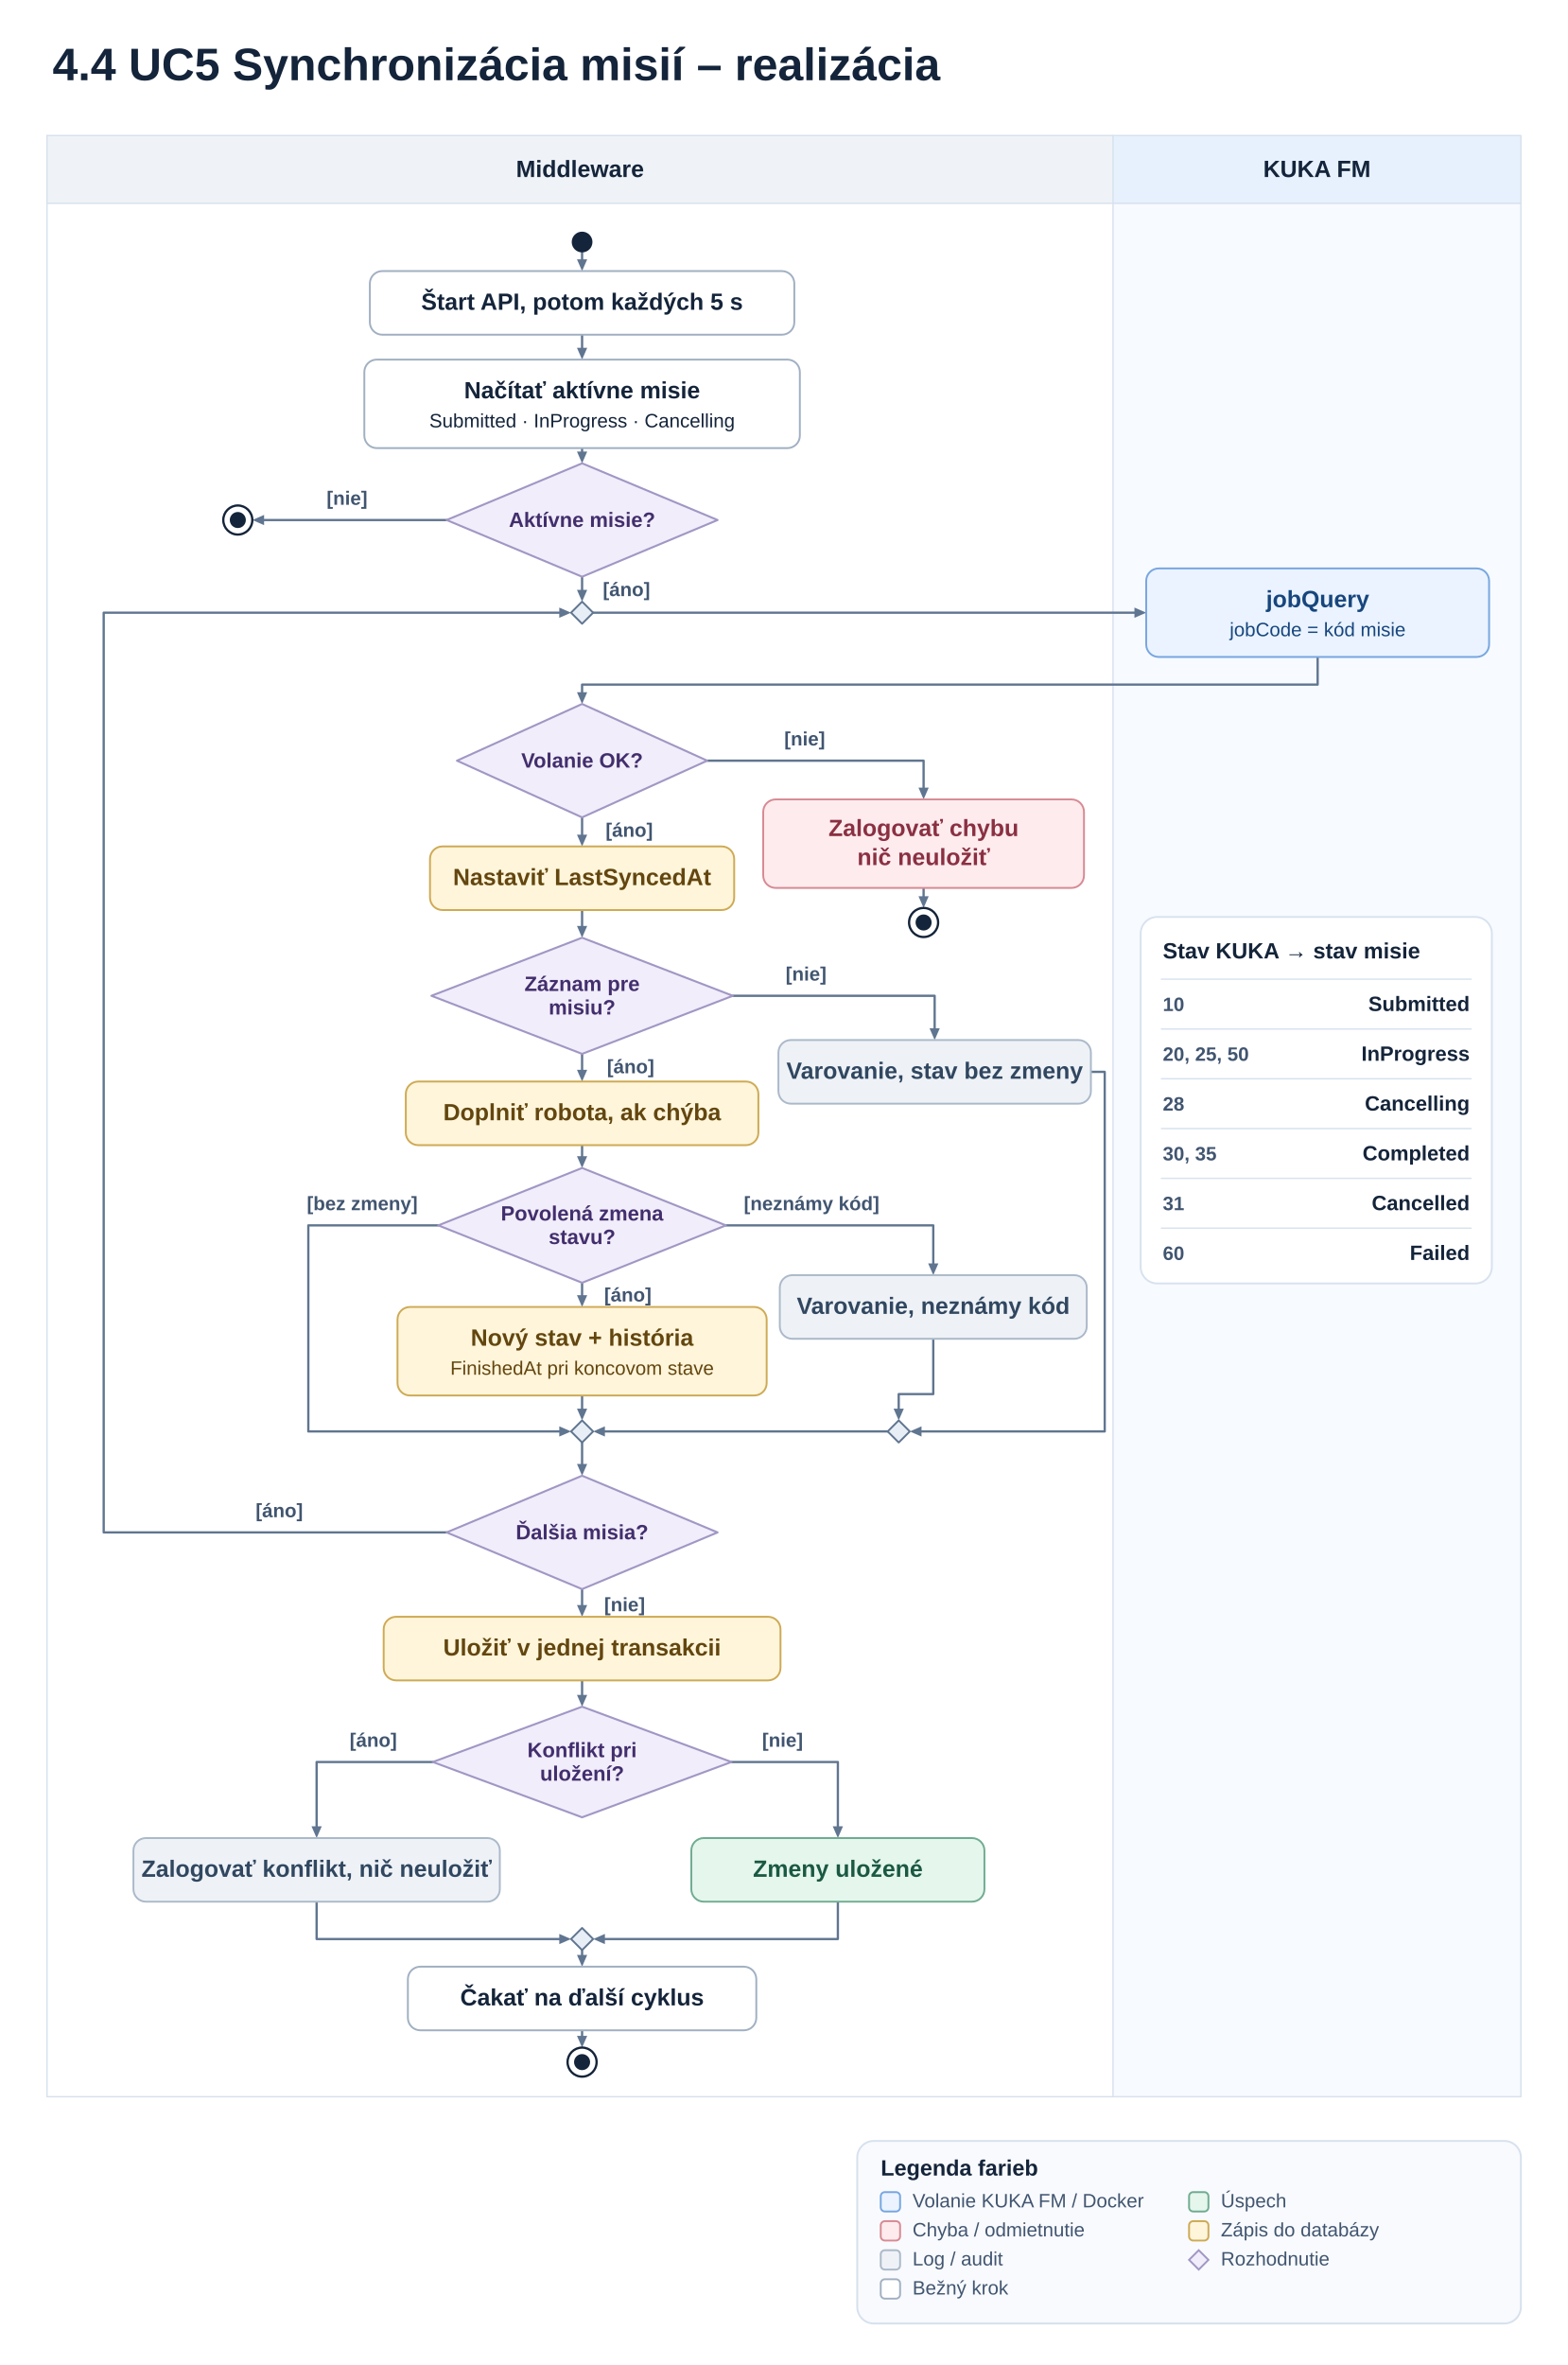
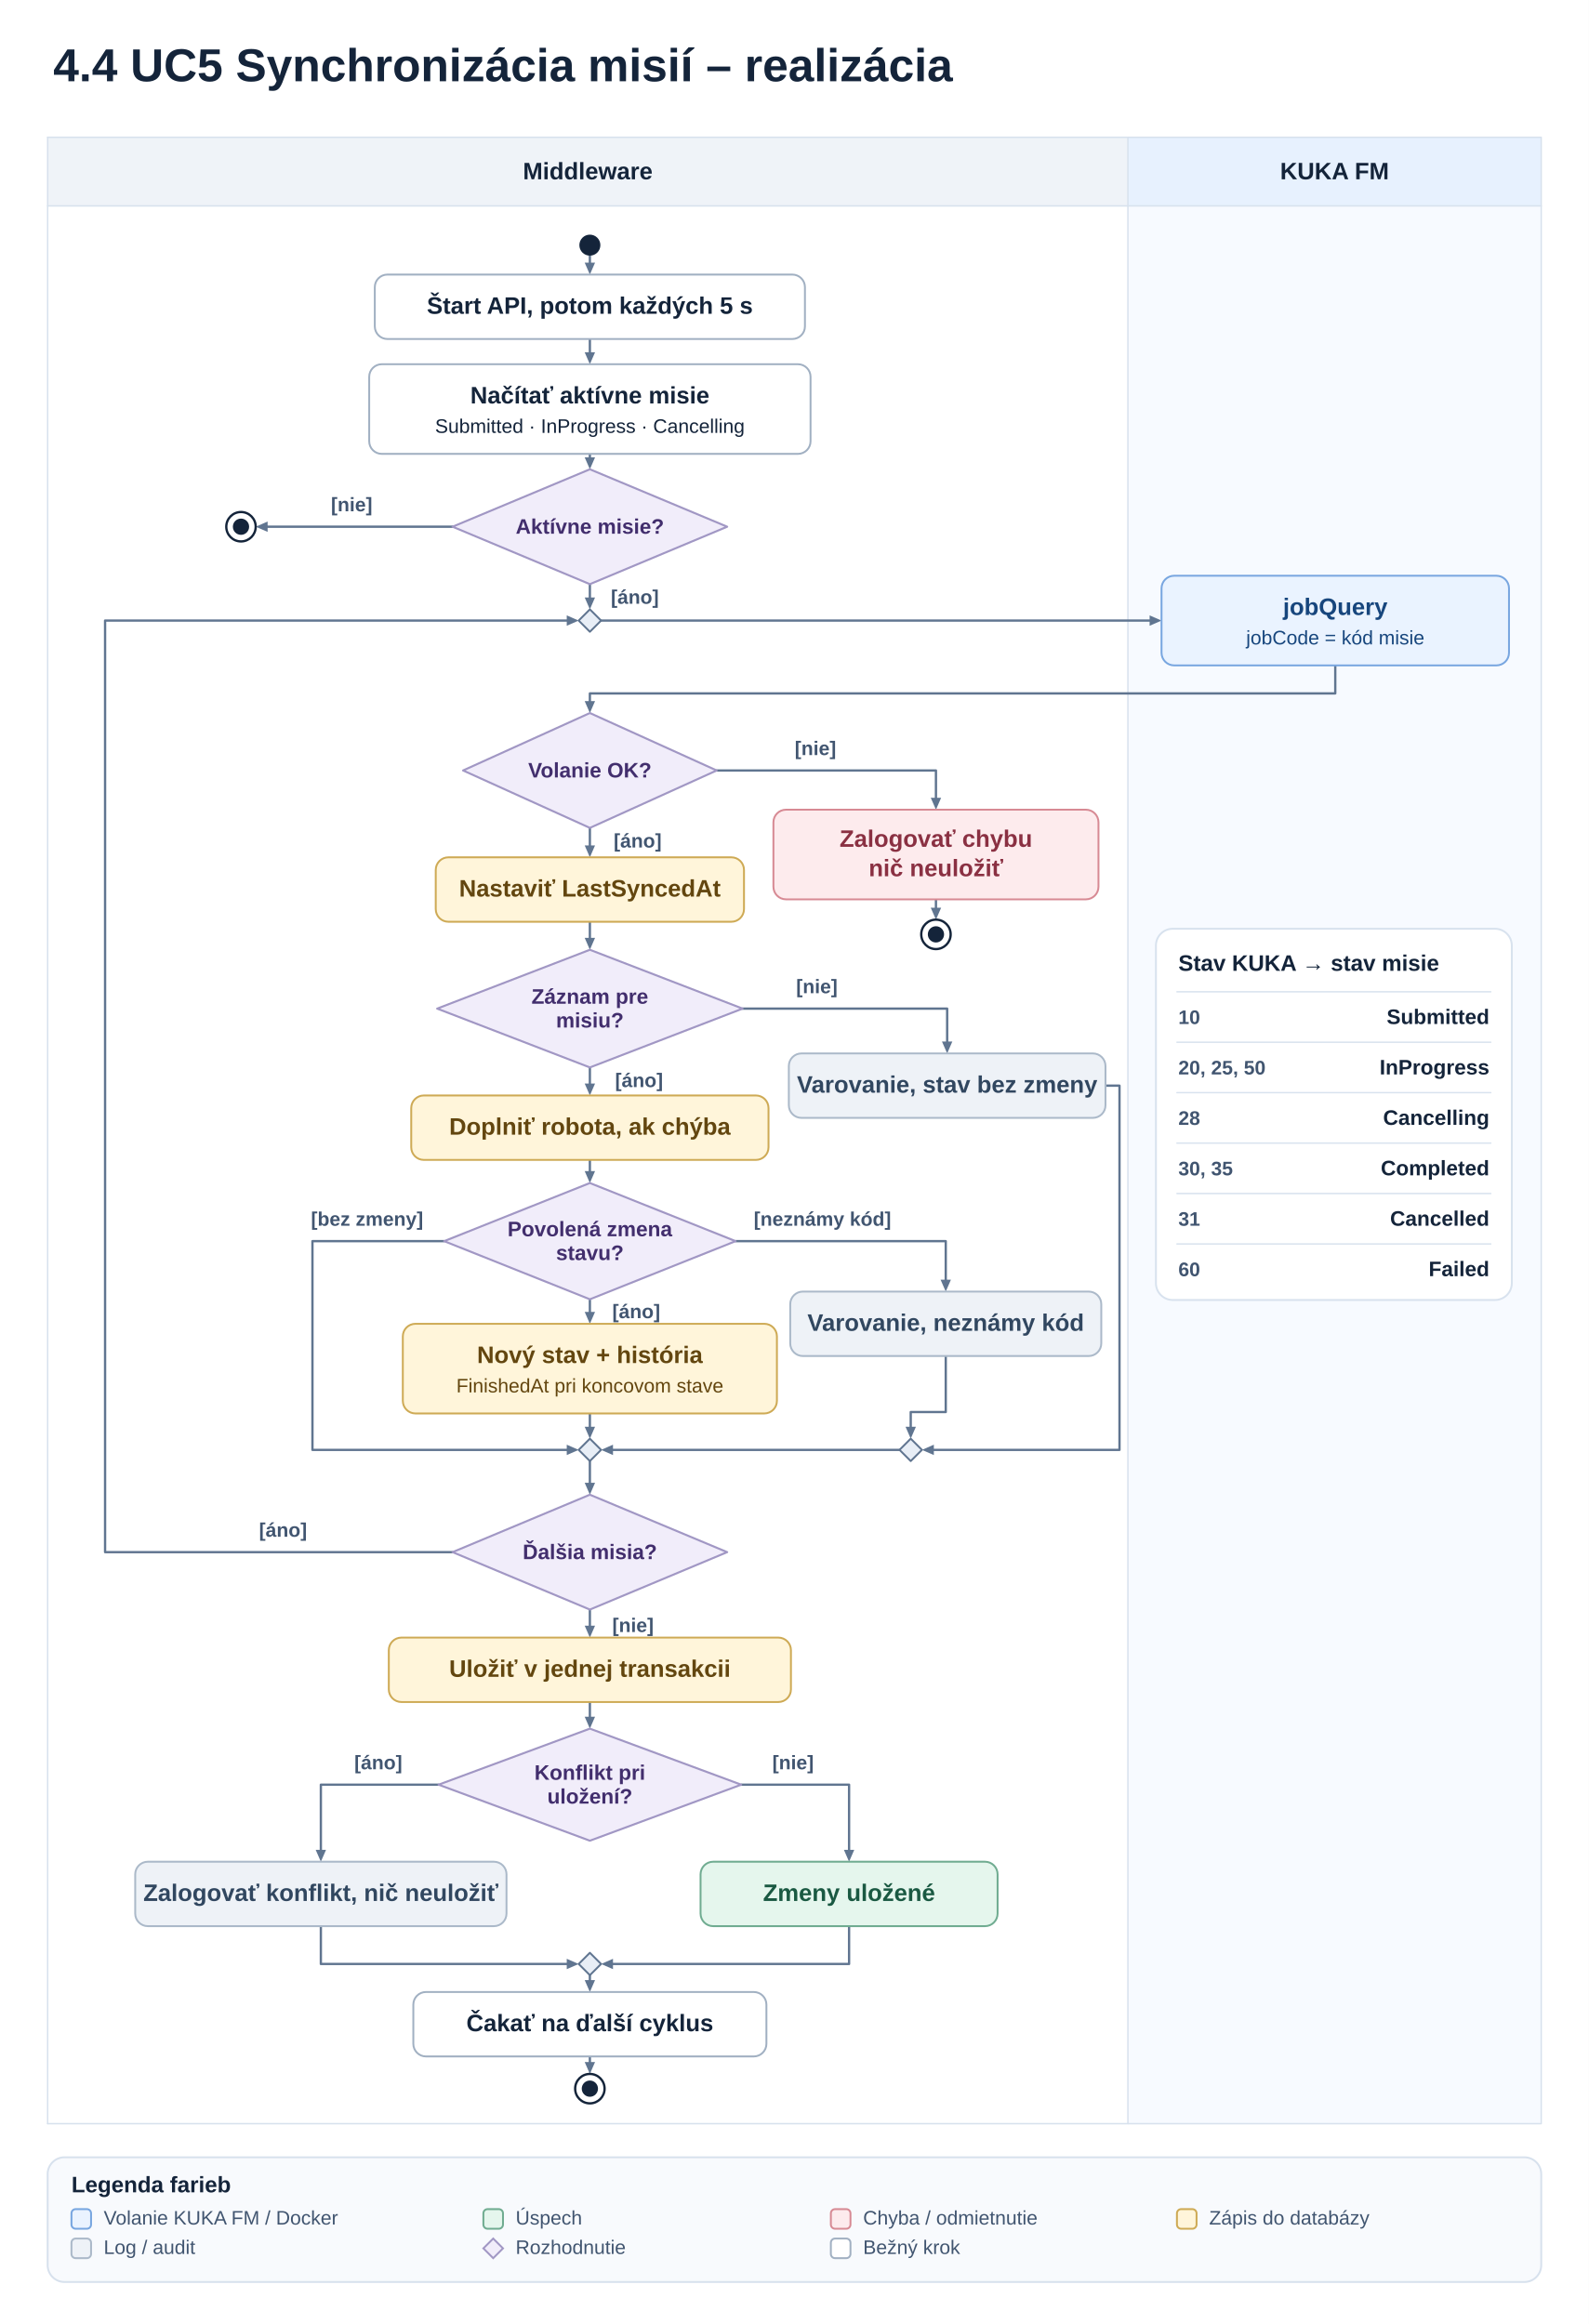
- <svg xmlns="http://www.w3.org/2000/svg" width="1134" height="1710" viewBox="0 0 1134 1710" role="img" aria-labelledby="diagram-title" font-family="Segoe UI, Helvetica Neue, Arial, sans-serif">
+ <svg xmlns="http://www.w3.org/2000/svg" width="1134" height="1659" viewBox="0 0 1134 1659" role="img" aria-labelledby="diagram-title" font-family="Segoe UI, Helvetica Neue, Arial, sans-serif">
  <g>
-     <rect x="0" y="0" width="1134" height="1710" rx="0" fill="#FFFFFF" stroke="none" stroke-width="1.35" />
+     <rect x="0" y="0" width="1134" height="1659" rx="0" fill="#FFFFFF" stroke="none" stroke-width="1.35" />
    <rect x="34" y="98" width="771" height="1418" rx="0" fill="#FFFFFF" stroke="none" stroke-width="1.35" />
    <rect x="34" y="98" width="771" height="49" rx="0" fill="#EFF3F8" stroke="none" stroke-width="1.35" />
    <polyline points="34,98 34,1516" fill="none" stroke="#D7E1ED" stroke-width="1" stroke-linecap="round" stroke-linejoin="round" />
    <rect x="805" y="98" width="295" height="1418" rx="0" fill="#F7FAFF" stroke="none" stroke-width="1.35" />
    <rect x="805" y="98" width="295" height="49" rx="0" fill="#E7F1FE" stroke="none" stroke-width="1.35" />
    <polyline points="805,98 805,1516" fill="none" stroke="#D7E1ED" stroke-width="1" stroke-linecap="round" stroke-linejoin="round" />
    <polyline points="34,98 1100,98 1100,1516 34,1516" fill="none" stroke="#D7E1ED" stroke-width="1" stroke-linecap="round" stroke-linejoin="round" />
    <polyline points="34,147 1100,147" fill="none" stroke="#D7E1ED" stroke-width="1" stroke-linecap="round" stroke-linejoin="round" />
  </g>
  <g>
    <polyline points="421,182.5 421,188.5" fill="none" stroke="#607590" stroke-width="1.65" stroke-linecap="round" stroke-linejoin="round" />
    <polygon points="421,196 417.30,187.50 424.70,187.50" fill="#607590" />
    <polyline points="421,242 421,252.5" fill="none" stroke="#607590" stroke-width="1.65" stroke-linecap="round" stroke-linejoin="round" />
    <polygon points="421,260 417.30,251.50 424.70,251.50" fill="#607590" />
    <polyline points="421,324 421,327.5" fill="none" stroke="#607590" stroke-width="1.65" stroke-linecap="round" stroke-linejoin="round" />
    <polygon points="421,335 417.30,326.50 424.70,326.50" fill="#607590" />
    <polyline points="323,376 190,376" fill="none" stroke="#607590" stroke-width="1.65" stroke-linecap="round" stroke-linejoin="round" />
    <polygon points="182.5,376 191.00,372.30 191.00,379.70" fill="#607590" />
    <polyline points="421,417 421,427.5" fill="none" stroke="#607590" stroke-width="1.65" stroke-linecap="round" stroke-linejoin="round" />
    <polygon points="421,435 417.30,426.50 424.70,426.50" fill="#607590" />
    <polyline points="429,443 821.5,443" fill="none" stroke="#607590" stroke-width="1.65" stroke-linecap="round" stroke-linejoin="round" />
    <polygon points="829,443 820.50,446.70 820.50,439.30" fill="#607590" />
    <polyline points="953,475 953,495 421,495 421,501.5" fill="none" stroke="#607590" stroke-width="1.65" stroke-linecap="round" stroke-linejoin="round" />
    <polygon points="421,509 417.30,500.50 424.70,500.50" fill="#607590" />
    <polyline points="511.5,550 668,550 668,570.5" fill="none" stroke="#607590" stroke-width="1.65" stroke-linecap="round" stroke-linejoin="round" />
    <polygon points="668,578 664.30,569.50 671.70,569.50" fill="#607590" />
    <polyline points="668,642 668,649" fill="none" stroke="#607590" stroke-width="1.65" stroke-linecap="round" stroke-linejoin="round" />
    <polygon points="668,656.5 664.30,648.00 671.70,648.00" fill="#607590" />
    <polyline points="421,591 421,604.5" fill="none" stroke="#607590" stroke-width="1.65" stroke-linecap="round" stroke-linejoin="round" />
    <polygon points="421,612 417.30,603.50 424.70,603.50" fill="#607590" />
    <polyline points="421,658 421,670.5" fill="none" stroke="#607590" stroke-width="1.65" stroke-linecap="round" stroke-linejoin="round" />
    <polygon points="421,678 417.30,669.50 424.70,669.50" fill="#607590" />
    <polyline points="530,720 676,720 676,744.5" fill="none" stroke="#607590" stroke-width="1.65" stroke-linecap="round" stroke-linejoin="round" />
    <polygon points="676,752 672.30,743.50 679.70,743.50" fill="#607590" />
    <polyline points="421,762 421,774.5" fill="none" stroke="#607590" stroke-width="1.65" stroke-linecap="round" stroke-linejoin="round" />
    <polygon points="421,782 417.30,773.50 424.70,773.50" fill="#607590" />
    <polyline points="789,775 799,775 799,1035 665.5,1035" fill="none" stroke="#607590" stroke-width="1.65" stroke-linecap="round" stroke-linejoin="round" />
    <polygon points="658,1035 666.50,1031.30 666.50,1038.70" fill="#607590" />
    <polyline points="421,828 421,837" fill="none" stroke="#607590" stroke-width="1.65" stroke-linecap="round" stroke-linejoin="round" />
    <polygon points="421,844.5 417.30,836.00 424.70,836.00" fill="#607590" />
    <polyline points="317,886 223,886 223,1035 405.5,1035" fill="none" stroke="#607590" stroke-width="1.65" stroke-linecap="round" stroke-linejoin="round" />
    <polygon points="413,1035 404.50,1038.70 404.50,1031.30" fill="#607590" />
    <polyline points="525,886 675,886 675,914.5" fill="none" stroke="#607590" stroke-width="1.65" stroke-linecap="round" stroke-linejoin="round" />
    <polygon points="675,922 671.30,913.50 678.70,913.50" fill="#607590" />
    <polyline points="421,927.5 421,937.5" fill="none" stroke="#607590" stroke-width="1.65" stroke-linecap="round" stroke-linejoin="round" />
    <polygon points="421,945 417.30,936.50 424.70,936.50" fill="#607590" />
    <polyline points="675,968 675,1008 650,1008 650,1019.5" fill="none" stroke="#607590" stroke-width="1.65" stroke-linecap="round" stroke-linejoin="round" />
    <polygon points="650,1027 646.30,1018.50 653.70,1018.50" fill="#607590" />
    <polyline points="642,1035 436.5,1035" fill="none" stroke="#607590" stroke-width="1.65" stroke-linecap="round" stroke-linejoin="round" />
    <polygon points="429,1035 437.50,1031.30 437.50,1038.70" fill="#607590" />
    <polyline points="421,1009 421,1019.5" fill="none" stroke="#607590" stroke-width="1.65" stroke-linecap="round" stroke-linejoin="round" />
    <polygon points="421,1027 417.30,1018.50 424.70,1018.50" fill="#607590" />
    <polyline points="421,1043 421,1059.5" fill="none" stroke="#607590" stroke-width="1.65" stroke-linecap="round" stroke-linejoin="round" />
    <polygon points="421,1067 417.30,1058.50 424.70,1058.50" fill="#607590" />
    <polyline points="323,1108 75,1108 75,443 405.5,443" fill="none" stroke="#607590" stroke-width="1.65" stroke-linecap="round" stroke-linejoin="round" />
    <polygon points="413,443 404.50,446.70 404.50,439.30" fill="#607590" />
    <polyline points="421,1149 421,1161.5" fill="none" stroke="#607590" stroke-width="1.65" stroke-linecap="round" stroke-linejoin="round" />
    <polygon points="421,1169 417.30,1160.50 424.70,1160.50" fill="#607590" />
    <polyline points="421,1215 421,1226.5" fill="none" stroke="#607590" stroke-width="1.65" stroke-linecap="round" stroke-linejoin="round" />
    <polygon points="421,1234 417.30,1225.50 424.70,1225.50" fill="#607590" />
    <polyline points="313,1274 229,1274 229,1321.5" fill="none" stroke="#607590" stroke-width="1.65" stroke-linecap="round" stroke-linejoin="round" />
    <polygon points="229,1329 225.30,1320.50 232.70,1320.50" fill="#607590" />
    <polyline points="529,1274 606,1274 606,1321.5" fill="none" stroke="#607590" stroke-width="1.65" stroke-linecap="round" stroke-linejoin="round" />
    <polygon points="606,1329 602.30,1320.50 609.70,1320.50" fill="#607590" />
    <polyline points="229,1375 229,1402 405.5,1402" fill="none" stroke="#607590" stroke-width="1.65" stroke-linecap="round" stroke-linejoin="round" />
    <polygon points="413,1402 404.50,1405.70 404.50,1398.30" fill="#607590" />
    <polyline points="606,1375 606,1402 436.5,1402" fill="none" stroke="#607590" stroke-width="1.65" stroke-linecap="round" stroke-linejoin="round" />
    <polygon points="429,1402 437.50,1398.30 437.50,1405.70" fill="#607590" />
    <polyline points="421,1410 421,1414.5" fill="none" stroke="#607590" stroke-width="1.65" stroke-linecap="round" stroke-linejoin="round" />
    <polygon points="421,1422 417.30,1413.50 424.70,1413.50" fill="#607590" />
    <polyline points="421,1468 421,1473" fill="none" stroke="#607590" stroke-width="1.65" stroke-linecap="round" stroke-linejoin="round" />
    <polygon points="421,1480.5 417.30,1472.00 424.70,1472.00" fill="#607590" />
  </g>
  <g>
    <circle cx="421" cy="175" r="7.5" fill="#14243A" />
    <rect x="267.5" y="196.0" width="307" height="46" rx="9" fill="#FFFFFF" stroke="#A1B0C2" stroke-width="1.35" />
    <text x="421" y="224.0" fill="#14243A" font-size="17" font-weight="600" text-anchor="middle">Štart API, potom každých 5 s</text>
    <rect x="263.5" y="260.0" width="315" height="64" rx="9" fill="#FFFFFF" stroke="#A1B0C2" stroke-width="1.35" />
    <text x="421" y="288" fill="#14243A" font-size="17" font-weight="600" text-anchor="middle">Načítať aktívne misie</text>
    <text x="421" y="309" fill="#14243A" font-size="14" font-weight="400" text-anchor="middle">Submitted · InProgress · Cancelling</text>
    <polygon points="421,335 519,376 421,417 323,376" fill="#F1EDFA" stroke="#A197C4" stroke-width="1.45" stroke-linejoin="round" />
    <text x="421" y="381.0" fill="#422E6D" font-size="15" font-weight="600" text-anchor="middle">Aktívne misie?</text>
    <circle cx="172" cy="376" r="10.5" fill="#FFFFFF" stroke="#14243A" stroke-width="1.65" />
    <circle cx="172" cy="376" r="5.8" fill="#14243A" />
    <path d="M421 435 l8 8 -8 8 -8 -8 Z" fill="#E8EEF6" stroke="#607590" stroke-width="1.35" stroke-linejoin="round" />
    <rect x="829.0" y="411.0" width="248" height="64" rx="9" fill="#EAF3FF" stroke="#78A6E0" stroke-width="1.35" />
    <text x="953" y="439" fill="#17467D" font-size="17" font-weight="600" text-anchor="middle">jobQuery</text>
    <text x="953" y="460" fill="#17467D" font-size="14" font-weight="400" text-anchor="middle">jobCode = kód misie</text>
    <polygon points="421,509 511.5,550 421,591 330.5,550" fill="#F1EDFA" stroke="#A197C4" stroke-width="1.45" stroke-linejoin="round" />
    <text x="421" y="555.0" fill="#422E6D" font-size="15" font-weight="600" text-anchor="middle">Volanie OK?</text>
    <rect x="552.0" y="578.0" width="232" height="64" rx="9" fill="#FDEBED" stroke="#D78A94" stroke-width="1.35" />
    <text x="668" y="604.5" fill="#8A3042" font-size="17" font-weight="600" text-anchor="middle">Zalogovať chybu</text>
    <text x="668" y="625.5" fill="#8A3042" font-size="17" font-weight="600" text-anchor="middle">nič neuložiť</text>
    <circle cx="668" cy="667" r="10.5" fill="#FFFFFF" stroke="#14243A" stroke-width="1.65" />
    <circle cx="668" cy="667" r="5.8" fill="#14243A" />
    <rect x="311.0" y="612.0" width="220" height="46" rx="9" fill="#FFF5DA" stroke="#CEAA55" stroke-width="1.35" />
    <text x="421" y="640.0" fill="#63460F" font-size="17" font-weight="600" text-anchor="middle">Nastaviť LastSyncedAt</text>
    <polygon points="421,678 530,720 421,762 312,720" fill="#F1EDFA" stroke="#A197C4" stroke-width="1.45" stroke-linejoin="round" />
    <text x="421" y="716.5" fill="#422E6D" font-size="15" font-weight="600" text-anchor="middle">Záznam pre</text>
    <text x="421" y="733.5" fill="#422E6D" font-size="15" font-weight="600" text-anchor="middle">misiu?</text>
    <rect x="563.0" y="752.0" width="226" height="46" rx="9" fill="#EEF2F7" stroke="#ABB9C9" stroke-width="1.35" />
    <text x="676" y="780.0" fill="#314760" font-size="17" font-weight="600" text-anchor="middle">Varovanie, stav bez zmeny</text>
    <rect x="293.5" y="782.0" width="255" height="46" rx="9" fill="#FFF5DA" stroke="#CEAA55" stroke-width="1.35" />
    <text x="421" y="810.0" fill="#63460F" font-size="17" font-weight="600" text-anchor="middle">Doplniť robota, ak chýba</text>
    <polygon points="421,844.5 525,886 421,927.5 317,886" fill="#F1EDFA" stroke="#A197C4" stroke-width="1.45" stroke-linejoin="round" />
    <text x="421" y="882.5" fill="#422E6D" font-size="15" font-weight="600" text-anchor="middle">Povolená zmena</text>
    <text x="421" y="899.5" fill="#422E6D" font-size="15" font-weight="600" text-anchor="middle">stavu?</text>
    <rect x="564.0" y="922.0" width="222" height="46" rx="9" fill="#EEF2F7" stroke="#ABB9C9" stroke-width="1.35" />
    <text x="675" y="950.0" fill="#314760" font-size="17" font-weight="600" text-anchor="middle">Varovanie, neznámy kód</text>
    <rect x="287.5" y="945.0" width="267" height="64" rx="9" fill="#FFF5DA" stroke="#CEAA55" stroke-width="1.35" />
    <text x="421" y="973" fill="#63460F" font-size="17" font-weight="600" text-anchor="middle">Nový stav + história</text>
    <text x="421" y="994" fill="#63460F" font-size="14" font-weight="400" text-anchor="middle">FinishedAt pri koncovom stave</text>
    <path d="M650 1027 l8 8 -8 8 -8 -8 Z" fill="#E8EEF6" stroke="#607590" stroke-width="1.35" stroke-linejoin="round" />
    <path d="M421 1027 l8 8 -8 8 -8 -8 Z" fill="#E8EEF6" stroke="#607590" stroke-width="1.35" stroke-linejoin="round" />
    <polygon points="421,1067 519,1108 421,1149 323,1108" fill="#F1EDFA" stroke="#A197C4" stroke-width="1.45" stroke-linejoin="round" />
    <text x="421" y="1113.0" fill="#422E6D" font-size="15" font-weight="600" text-anchor="middle">Ďalšia misia?</text>
    <rect x="277.5" y="1169.0" width="287" height="46" rx="9" fill="#FFF5DA" stroke="#CEAA55" stroke-width="1.35" />
    <text x="421" y="1197.0" fill="#63460F" font-size="17" font-weight="600" text-anchor="middle">Uložiť v jednej transakcii</text>
    <polygon points="421,1234 529,1274 421,1314 313,1274" fill="#F1EDFA" stroke="#A197C4" stroke-width="1.45" stroke-linejoin="round" />
    <text x="421" y="1270.5" fill="#422E6D" font-size="15" font-weight="600" text-anchor="middle">Konflikt pri</text>
    <text x="421" y="1287.5" fill="#422E6D" font-size="15" font-weight="600" text-anchor="middle">uložení?</text>
    <rect x="96.5" y="1329.0" width="265" height="46" rx="9" fill="#EEF2F7" stroke="#ABB9C9" stroke-width="1.35" />
    <text x="229" y="1357.0" fill="#314760" font-size="17" font-weight="600" text-anchor="middle">Zalogovať konflikt, nič neuložiť</text>
    <rect x="500.0" y="1329.0" width="212" height="46" rx="9" fill="#E5F6ED" stroke="#70AC91" stroke-width="1.35" />
    <text x="606" y="1357.0" fill="#1A5942" font-size="17" font-weight="600" text-anchor="middle">Zmeny uložené</text>
    <path d="M421 1394 l8 8 -8 8 -8 -8 Z" fill="#E8EEF6" stroke="#607590" stroke-width="1.35" stroke-linejoin="round" />
    <rect x="295.0" y="1422.0" width="252" height="46" rx="9" fill="#FFFFFF" stroke="#A1B0C2" stroke-width="1.35" />
    <text x="421" y="1450.0" fill="#14243A" font-size="17" font-weight="600" text-anchor="middle">Čakať na ďalší cyklus</text>
    <circle cx="421" cy="1491" r="10.5" fill="#FFFFFF" stroke="#14243A" stroke-width="1.65" />
    <circle cx="421" cy="1491" r="5.8" fill="#14243A" />
    <rect x="825" y="663" width="254" height="265" rx="12" fill="#FFFFFF" stroke="#D8E2EE" stroke-width="1.35" />
    <text x="841" y="693" fill="#14243A" font-size="16" font-weight="700" text-anchor="start">Stav KUKA → stav misie</text>
    <polyline points="840,708 1064,708" fill="none" stroke="#D8E2EE" stroke-width="1" stroke-linecap="round" stroke-linejoin="round" />
    <text x="841" y="731" fill="#415570" font-size="14" font-weight="600" text-anchor="start">10</text>
    <text x="1063" y="731" fill="#14243A" font-size="15" font-weight="600" text-anchor="end">Submitted</text>
    <polyline points="840,744 1064,744" fill="none" stroke="#D8E2EE" stroke-width="1" stroke-linecap="round" stroke-linejoin="round" />
    <text x="841" y="767" fill="#415570" font-size="14" font-weight="600" text-anchor="start">20, 25, 50</text>
    <text x="1063" y="767" fill="#14243A" font-size="15" font-weight="600" text-anchor="end">InProgress</text>
    <polyline points="840,780 1064,780" fill="none" stroke="#D8E2EE" stroke-width="1" stroke-linecap="round" stroke-linejoin="round" />
    <text x="841" y="803" fill="#415570" font-size="14" font-weight="600" text-anchor="start">28</text>
    <text x="1063" y="803" fill="#14243A" font-size="15" font-weight="600" text-anchor="end">Cancelling</text>
    <polyline points="840,816 1064,816" fill="none" stroke="#D8E2EE" stroke-width="1" stroke-linecap="round" stroke-linejoin="round" />
    <text x="841" y="839" fill="#415570" font-size="14" font-weight="600" text-anchor="start">30, 35</text>
    <text x="1063" y="839" fill="#14243A" font-size="15" font-weight="600" text-anchor="end">Completed</text>
    <polyline points="840,852 1064,852" fill="none" stroke="#D8E2EE" stroke-width="1" stroke-linecap="round" stroke-linejoin="round" />
    <text x="841" y="875" fill="#415570" font-size="14" font-weight="600" text-anchor="start">31</text>
    <text x="1063" y="875" fill="#14243A" font-size="15" font-weight="600" text-anchor="end">Cancelled</text>
    <polyline points="840,888 1064,888" fill="none" stroke="#D8E2EE" stroke-width="1" stroke-linecap="round" stroke-linejoin="round" />
    <text x="841" y="911" fill="#415570" font-size="14" font-weight="600" text-anchor="start">60</text>
    <text x="1063" y="911" fill="#14243A" font-size="15" font-weight="600" text-anchor="end">Failed</text>
  </g>
  <g>
    <text x="38" y="58" fill="#14243A" font-size="33" font-weight="700" text-anchor="start">4.4 UC5 Synchronizácia misií – realizácia</text>
    <text x="419.5" y="128" fill="#14243A" font-size="17" font-weight="700" text-anchor="middle">Middleware</text>
    <text x="952.5" y="128" fill="#14243A" font-size="17" font-weight="700" text-anchor="middle">KUKA FM</text>
    <text x="251" y="365" fill="#415570" font-size="14" font-weight="600" text-anchor="middle">[nie]</text>
    <text x="436" y="431" fill="#415570" font-size="14" font-weight="600" text-anchor="start">[áno]</text>
    <text x="582" y="539" fill="#415570" font-size="14" font-weight="600" text-anchor="middle">[nie]</text>
    <text x="438" y="605" fill="#415570" font-size="14" font-weight="600" text-anchor="start">[áno]</text>
    <text x="583" y="709" fill="#415570" font-size="14" font-weight="600" text-anchor="middle">[nie]</text>
    <text x="439" y="776" fill="#415570" font-size="14" font-weight="600" text-anchor="start">[áno]</text>
    <text x="262" y="875" fill="#415570" font-size="14" font-weight="600" text-anchor="middle">[bez zmeny]</text>
    <text x="587" y="875" fill="#415570" font-size="14" font-weight="600" text-anchor="middle">[neznámy kód]</text>
    <text x="437" y="941" fill="#415570" font-size="14" font-weight="600" text-anchor="start">[áno]</text>
    <text x="202" y="1097" fill="#415570" font-size="14" font-weight="600" text-anchor="middle">[áno]</text>
    <text x="437" y="1165" fill="#415570" font-size="14" font-weight="600" text-anchor="start">[nie]</text>
    <text x="270" y="1263" fill="#415570" font-size="14" font-weight="600" text-anchor="middle">[áno]</text>
    <text x="566" y="1263" fill="#415570" font-size="14" font-weight="600" text-anchor="middle">[nie]</text>
  </g>
-   <g>
-     <rect x="620" y="1548" width="480" height="132" rx="12" fill="#F8FAFD" stroke="#D7E1ED" stroke-width="1.35" />
-     <text x="637" y="1573" fill="#14243A" font-size="16" font-weight="700" text-anchor="start">Legenda farieb</text>
-     <rect x="637" y="1585" width="14" height="14" rx="3" fill="#EAF3FF" stroke="#78A6E0" stroke-width="1.35" />
-     <text x="660" y="1596" fill="#415570" font-size="14" font-weight="400" text-anchor="start">Volanie KUKA FM / Docker</text>
-     <rect x="860" y="1585" width="14" height="14" rx="3" fill="#E5F6ED" stroke="#70AC91" stroke-width="1.35" />
-     <text x="883" y="1596" fill="#415570" font-size="14" font-weight="400" text-anchor="start">Úspech</text>
-     <rect x="637" y="1606" width="14" height="14" rx="3" fill="#FDEBED" stroke="#D78A94" stroke-width="1.35" />
-     <text x="660" y="1617" fill="#415570" font-size="14" font-weight="400" text-anchor="start">Chyba / odmietnutie</text>
-     <rect x="860" y="1606" width="14" height="14" rx="3" fill="#FFF5DA" stroke="#CEAA55" stroke-width="1.35" />
-     <text x="883" y="1617" fill="#415570" font-size="14" font-weight="400" text-anchor="start">Zápis do databázy</text>
-     <rect x="637" y="1627" width="14" height="14" rx="3" fill="#EEF2F7" stroke="#ABB9C9" stroke-width="1.35" />
-     <text x="660" y="1638" fill="#415570" font-size="14" font-weight="400" text-anchor="start">Log / audit</text>
-     <path d="M867,1627 l7,7 -7,7 -7,-7 Z" fill="#F1EDFA" stroke="#A197C4" stroke-width="1.35" />
-     <text x="883" y="1638" fill="#415570" font-size="14" font-weight="400" text-anchor="start">Rozhodnutie</text>
-     <rect x="637" y="1648" width="14" height="14" rx="3" fill="#FFFFFF" stroke="#A1B0C2" stroke-width="1.35" />
-     <text x="660" y="1659" fill="#415570" font-size="14" font-weight="400" text-anchor="start">Bežný krok</text>
+   <g id="color-legend" role="group" aria-labelledby="legend-title" aria-describedby="legend-description">
+     <rect x="34" y="1540" width="1066" height="89" rx="12" fill="#F8FAFD" stroke="#D7E1ED" stroke-width="1.35" />
+     <text id="legend-title" x="51" y="1565" fill="#14243A" font-size="16" font-weight="700" text-anchor="start">Legenda farieb</text>
+     <rect x="51" y="1577" width="14" height="14" rx="3" fill="#EAF3FF" stroke="#78A6E0" stroke-width="1.35" />
+     <text x="74" y="1588" fill="#415570" font-size="14" font-weight="400" text-anchor="start">Volanie KUKA FM / Docker</text>
+     <rect x="345" y="1577" width="14" height="14" rx="3" fill="#E5F6ED" stroke="#70AC91" stroke-width="1.35" />
+     <text x="368" y="1588" fill="#415570" font-size="14" font-weight="400" text-anchor="start">Úspech</text>
+     <rect x="593" y="1577" width="14" height="14" rx="3" fill="#FDEBED" stroke="#D78A94" stroke-width="1.35" />
+     <text x="616" y="1588" fill="#415570" font-size="14" font-weight="400" text-anchor="start">Chyba / odmietnutie</text>
+     <rect x="840" y="1577" width="14" height="14" rx="3" fill="#FFF5DA" stroke="#CEAA55" stroke-width="1.35" />
+     <text x="863" y="1588" fill="#415570" font-size="14" font-weight="400" text-anchor="start">Zápis do databázy</text>
+     <rect x="51" y="1598" width="14" height="14" rx="3" fill="#EEF2F7" stroke="#ABB9C9" stroke-width="1.35" />
+     <text x="74" y="1609" fill="#415570" font-size="14" font-weight="400" text-anchor="start">Log / audit</text>
+     <path d="M352,1598 l7,7 -7,7 -7,-7 Z" fill="#F1EDFA" stroke="#A197C4" stroke-width="1.35" />
+     <text x="368" y="1609" fill="#415570" font-size="14" font-weight="400" text-anchor="start">Rozhodnutie</text>
+     <rect x="593" y="1598" width="14" height="14" rx="3" fill="#FFFFFF" stroke="#A1B0C2" stroke-width="1.35" />
+     <text x="616" y="1609" fill="#415570" font-size="14" font-weight="400" text-anchor="start">Bežný krok</text>
  </g>
</svg>
